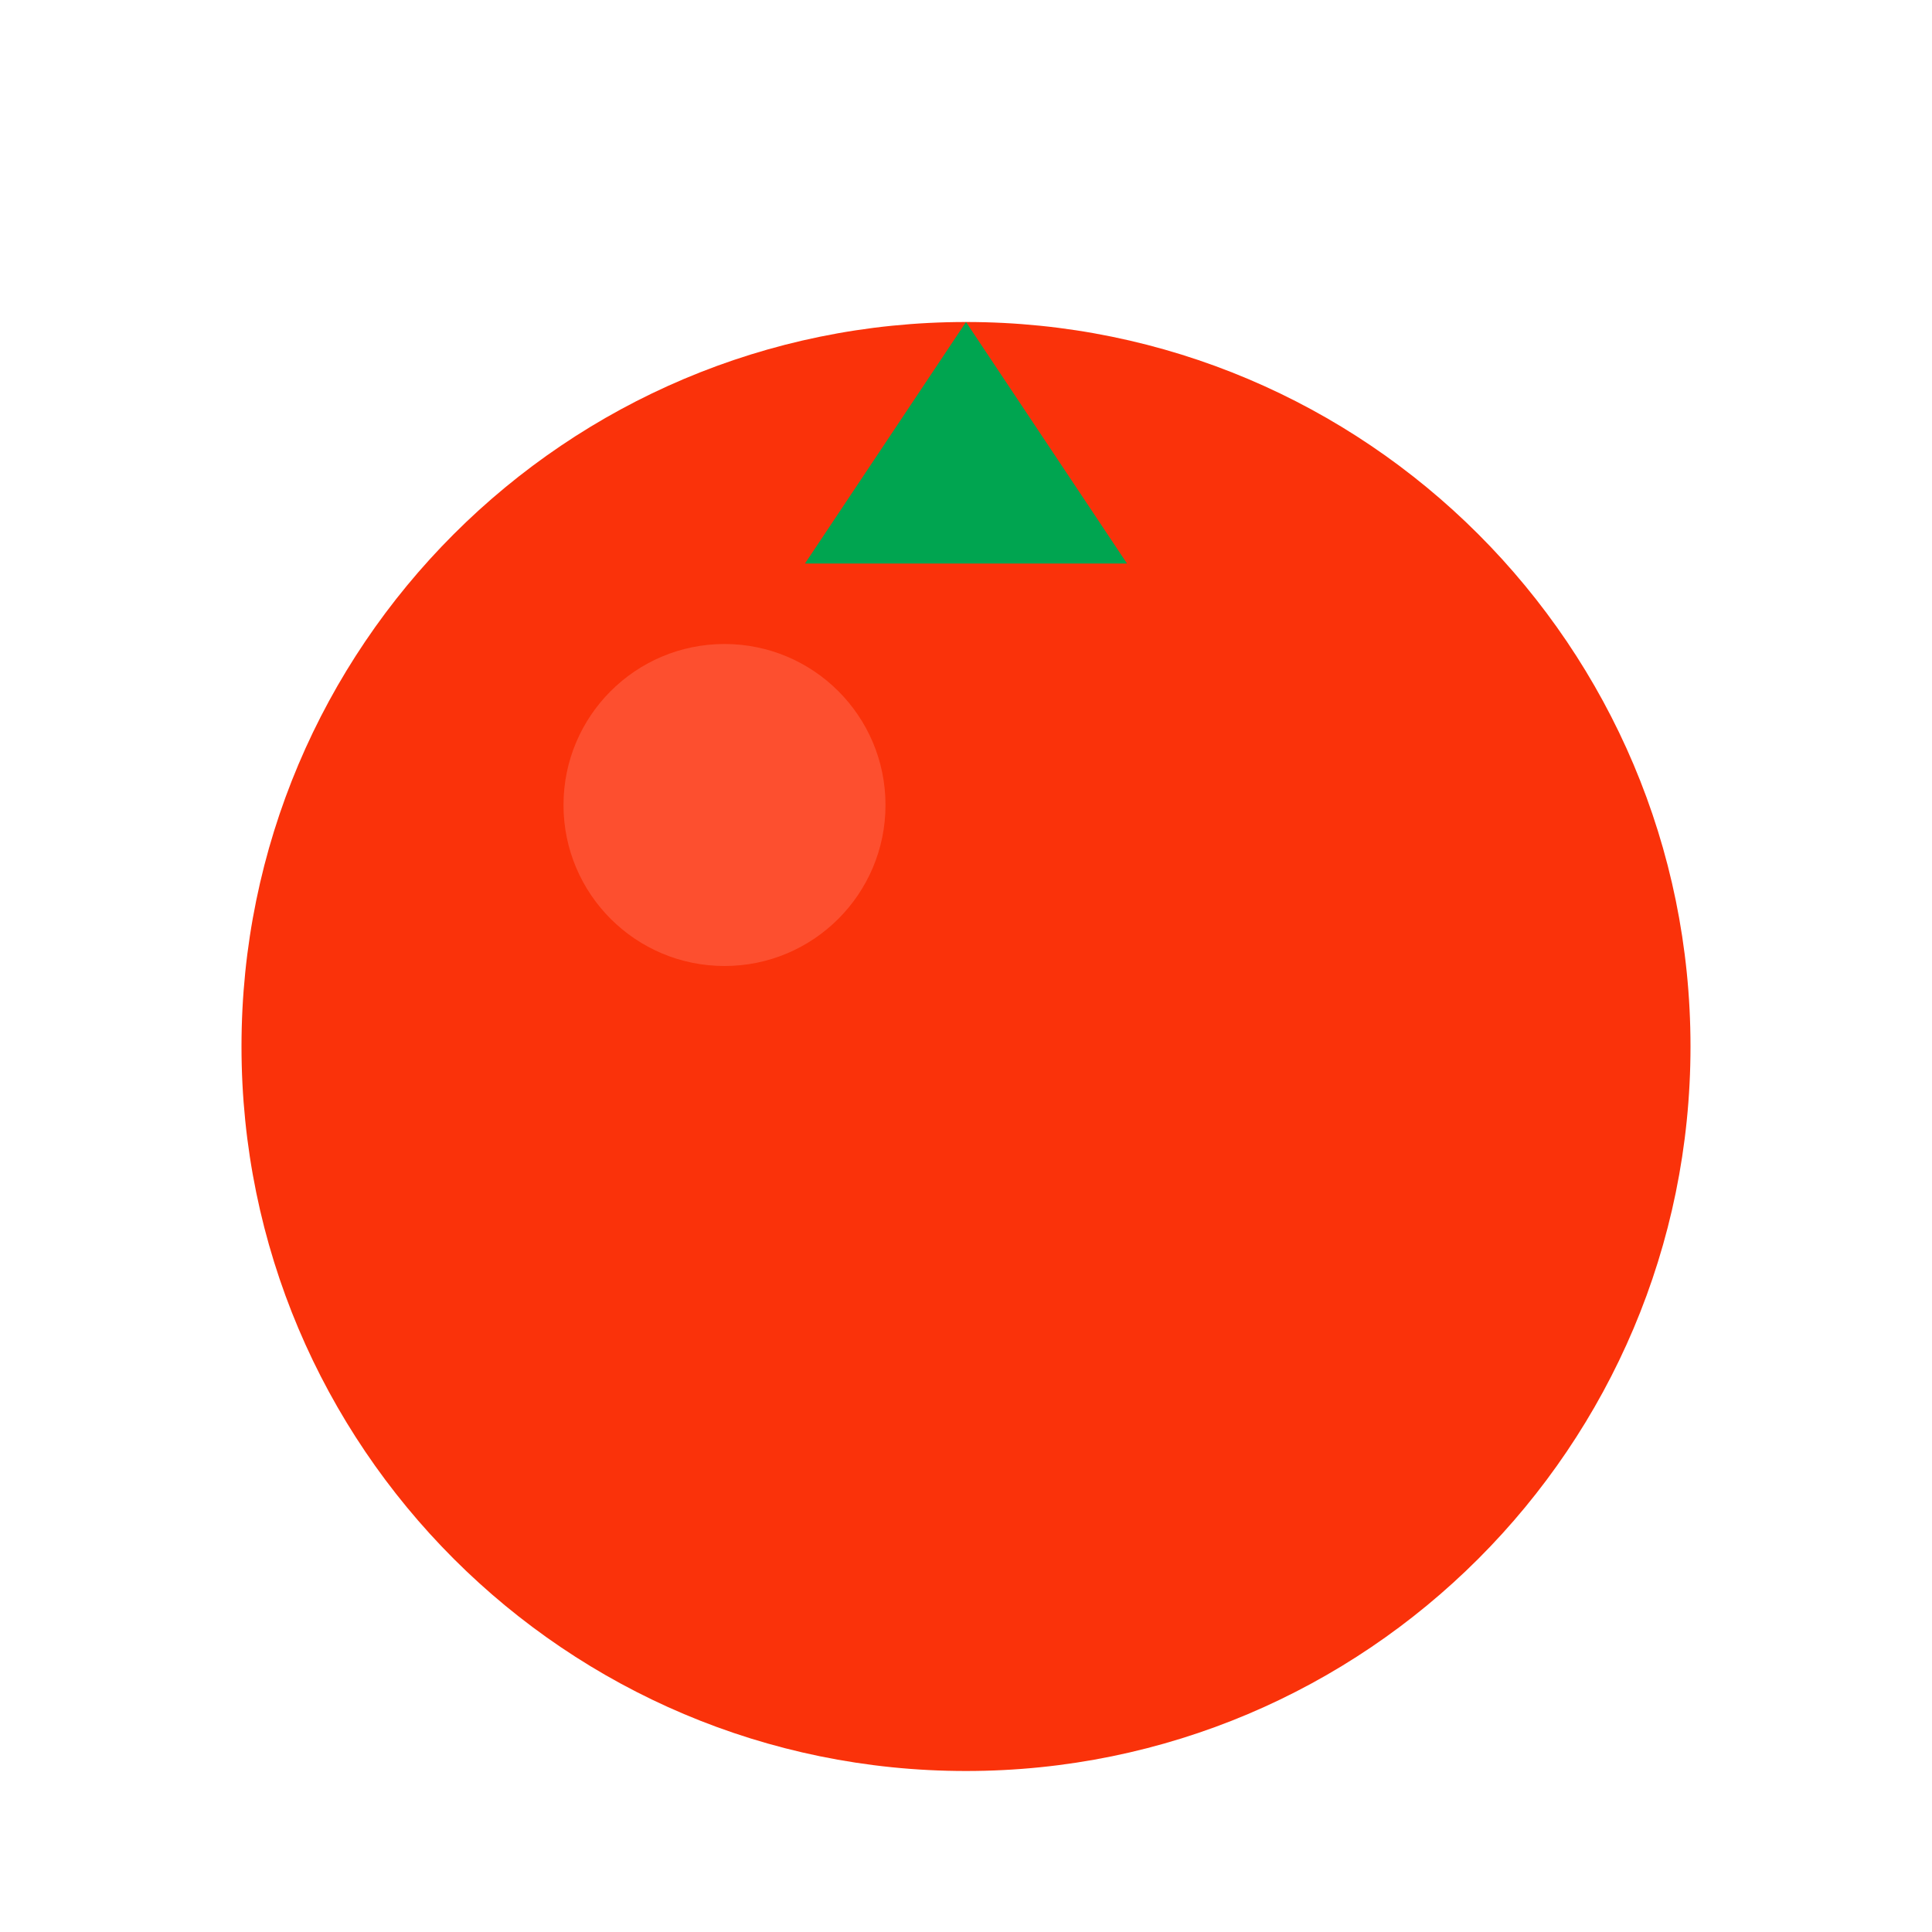
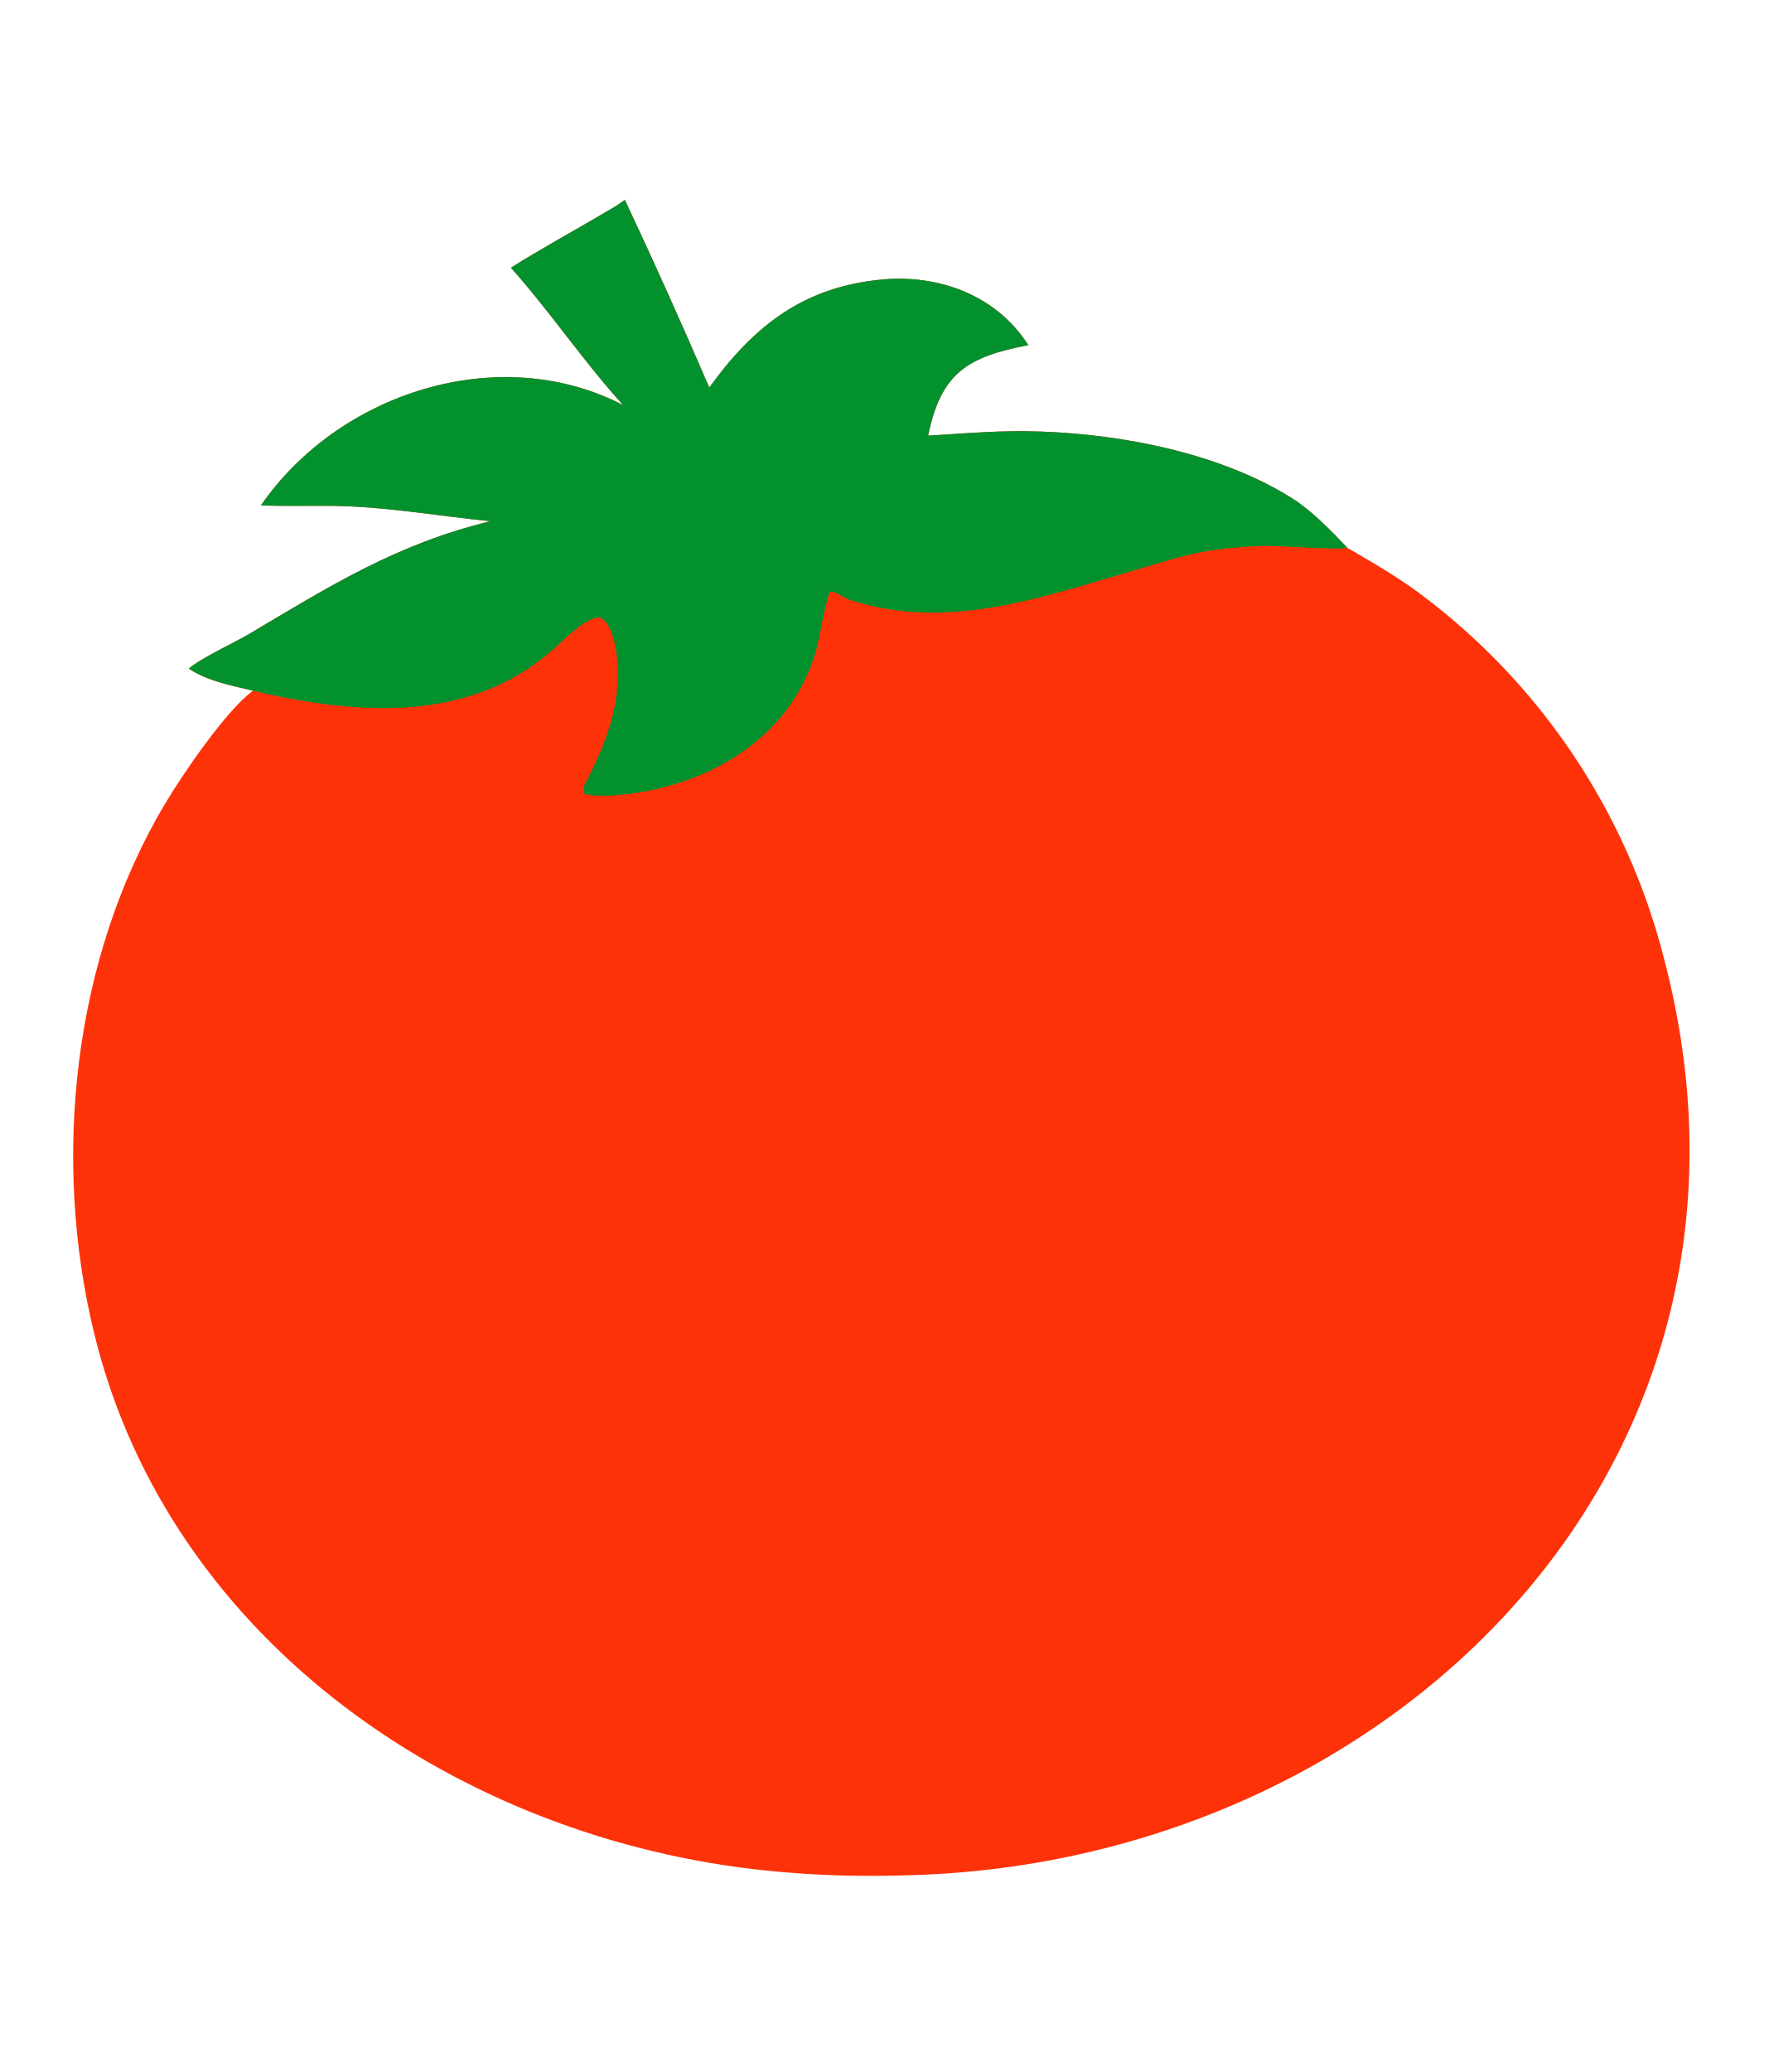
- <svg xmlns="http://www.w3.org/2000/svg" viewBox="0 0 24 24" width="24" height="24">
-   <circle cx="12" cy="13" r="9" fill="#FA320A" />
-   <path d="M12 4 L10 7 L14 7 Z" fill="#00A550" />
-   <circle cx="9" cy="10" r="2" fill="#FF6347" opacity="0.6" />
+ <svg xmlns="http://www.w3.org/2000/svg" id="svg" version="1.1" viewBox="0 0 256.891 300" width="256.891" height="300">
+   <svg>
+     <defs>
+       <clipPath id="clip-1">
+         <rect x="0" y="0" transform="scale(0.21994,0.21994)" width="1168" height="1364" fill="none" />
+       </clipPath>
+     </defs>
+     <g clip-path="url(#clip-1)" fill="none" fill-rule="nonzero" stroke="none" stroke-width="1" stroke-linecap="butt" stroke-linejoin="miter" stroke-miterlimit="10" stroke-dasharray="" stroke-dashoffset="0" font-family="none" font-weight="none" font-size="none" text-anchor="none" style="mix-blend-mode: normal">
+       <path d="M73.996,38.762c4.316,-2.722 8.816,-5.167 13.212,-7.757c1.159,-0.683 2.213,-1.245 3.291,-2.064c4.225,8.988 8.299,18.046 12.222,27.17c6.425,-8.887 13.629,-14.592 25.038,-15.643c8.264,-0.761 16.581,2.305 21.167,9.504c-8.622,1.664 -12.637,3.89 -14.508,13.099c5.902,-0.334 10.404,-0.812 16.536,-0.581c12.03,0.454 25.938,3.211 36.215,9.677c2.746,1.728 5.771,4.811 7.932,7.128c3.656,2.132 6.836,3.946 10.26,6.446c17.683,13.068 30.285,31.863 35.663,53.182c19.018,72.512 -38.72,130.304 -108.636,132.568c-7.559,0.244 -13.863,0.108 -21.327,-0.649c-44.198,-4.478 -86.471,-32.919 -97.413,-77.742c-6.142,-25.159 -3.175,-54.286 10.316,-76.821c2.514,-4.227 8.732,-13.318 12.562,-16.186l0.114,-0.083c-3.365,-0.841 -6.396,-1.323 -9.299,-3.2c1.949,-1.653 6.476,-3.671 8.852,-5.084c11.73,-6.975 21.315,-12.978 34.823,-16.26c-7.836,-0.78 -15.602,-2.202 -23.513,-2.23c-3.241,-0.012 -6.481,0.05 -9.72,-0.048c11.237,-16.298 34.444,-23.866 52.473,-14.53c-5.596,-6.115 -10.625,-13.586 -16.262,-19.897z" fill="#fe3209" />
+       <path d="M73.996,38.762c4.316,-2.722 8.816,-5.167 13.212,-7.757c1.159,-0.683 2.213,-1.245 3.291,-2.064c4.225,8.988 8.299,18.046 12.222,27.17c6.425,-8.887 13.629,-14.592 25.038,-15.643c8.264,-0.761 16.581,2.305 21.167,9.504c-8.622,1.664 -12.637,3.89 -14.508,13.099c5.902,-0.334 10.404,-0.812 16.536,-0.581c12.03,0.454 25.938,3.211 36.215,9.677c2.746,1.728 5.771,4.811 7.932,7.128c-1.09,0.402 -9.498,-0.277 -11.54,-0.264c-2.546,0.038 -5.087,0.233 -7.61,0.582c-3.549,0.474 -6.962,1.584 -10.495,2.609c-13.707,3.98 -28.016,9.36 -42.307,4.64c-1.016,-0.336 -1.773,-1.113 -2.924,-1.216c-0.51,0.564 -1.596,6.999 -1.997,8.421c-3.722,13.193 -16.334,20.139 -29.331,21.103c-1.057,0.078 -3.453,0.13 -4.311,-0.302c-0.096,-0.434 -0.046,-0.999 0.154,-1.381c3.24,-6.208 5.615,-12.453 4.433,-19.584c-0.241,-1.456 -0.77,-3.447 -2.035,-4.42c-1.871,-0.568 -5.424,3.108 -6.829,4.373c-12.132,10.928 -28.548,9.706 -43.668,6.155c-3.365,-0.841 -6.396,-1.323 -9.299,-3.2c1.949,-1.653 6.476,-3.671 8.852,-5.084c11.73,-6.975 21.315,-12.978 34.823,-16.26c-7.836,-0.78 -15.602,-2.202 -23.513,-2.23c-3.241,-0.012 -6.481,0.05 -9.72,-0.048c11.237,-16.298 34.444,-23.866 52.473,-14.53c-5.596,-6.115 -10.625,-13.586 -16.262,-19.897z" fill="#03912e" />
+     </g>
+   </svg>
</svg>
